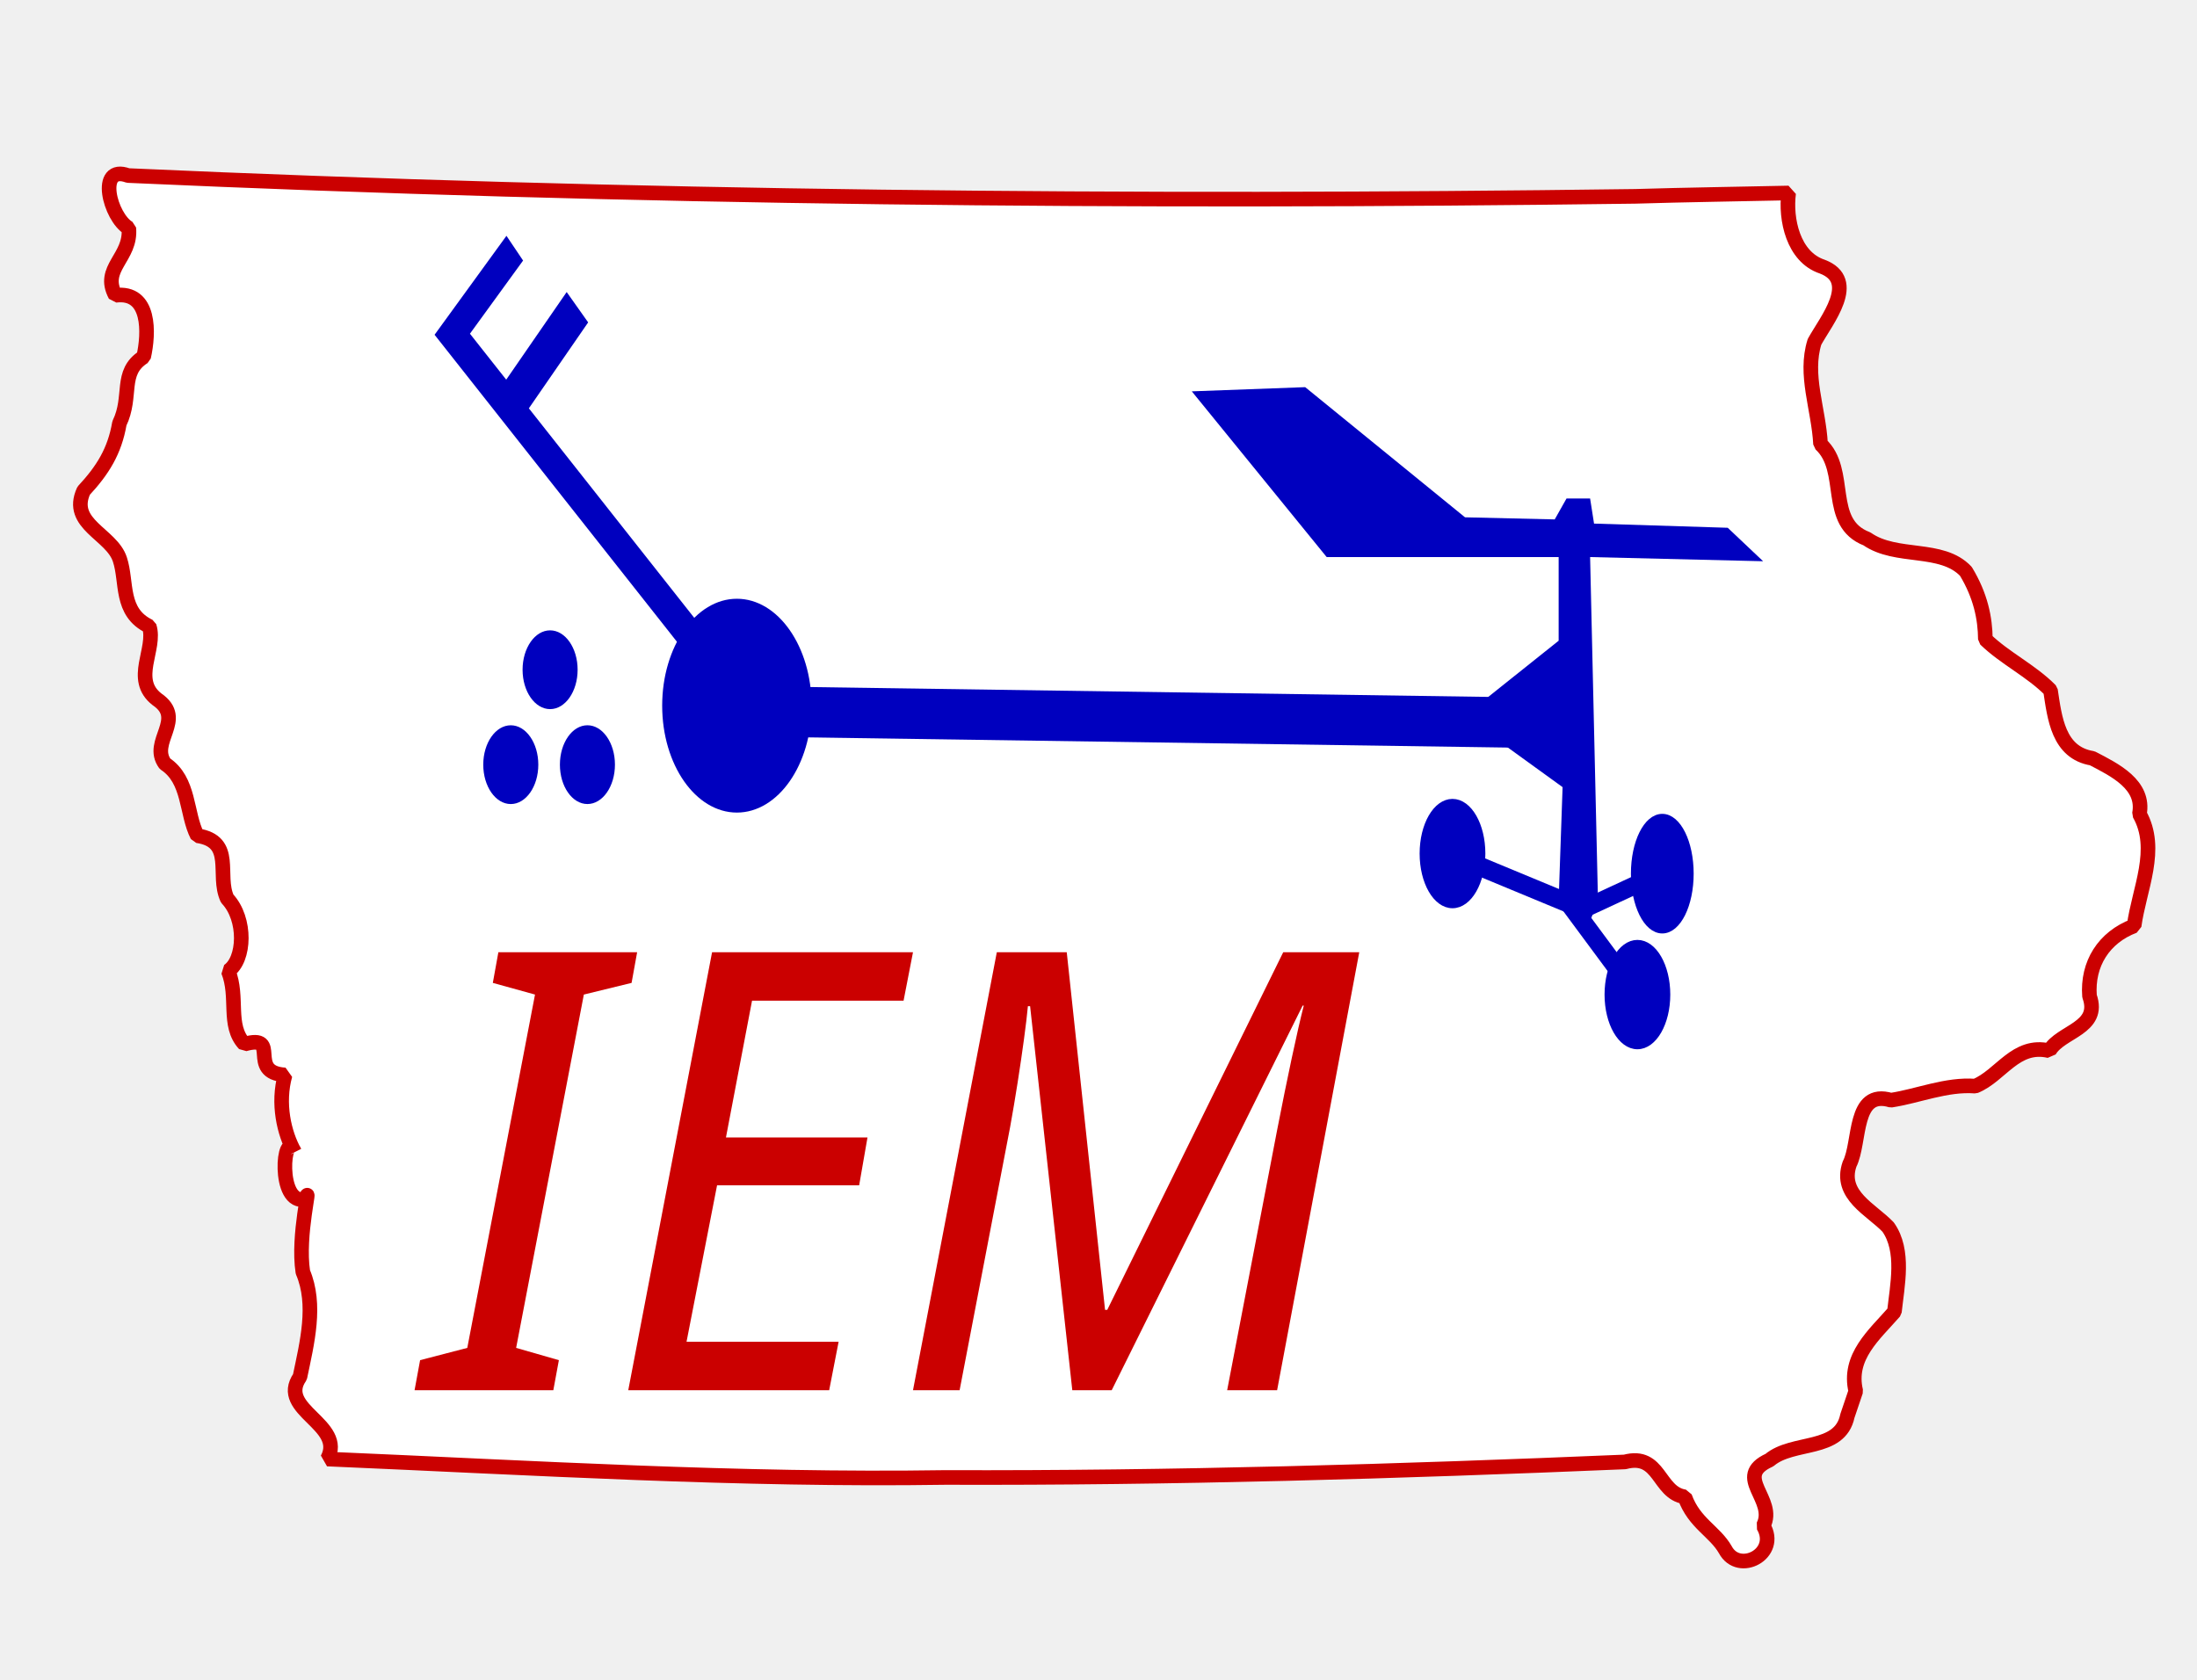
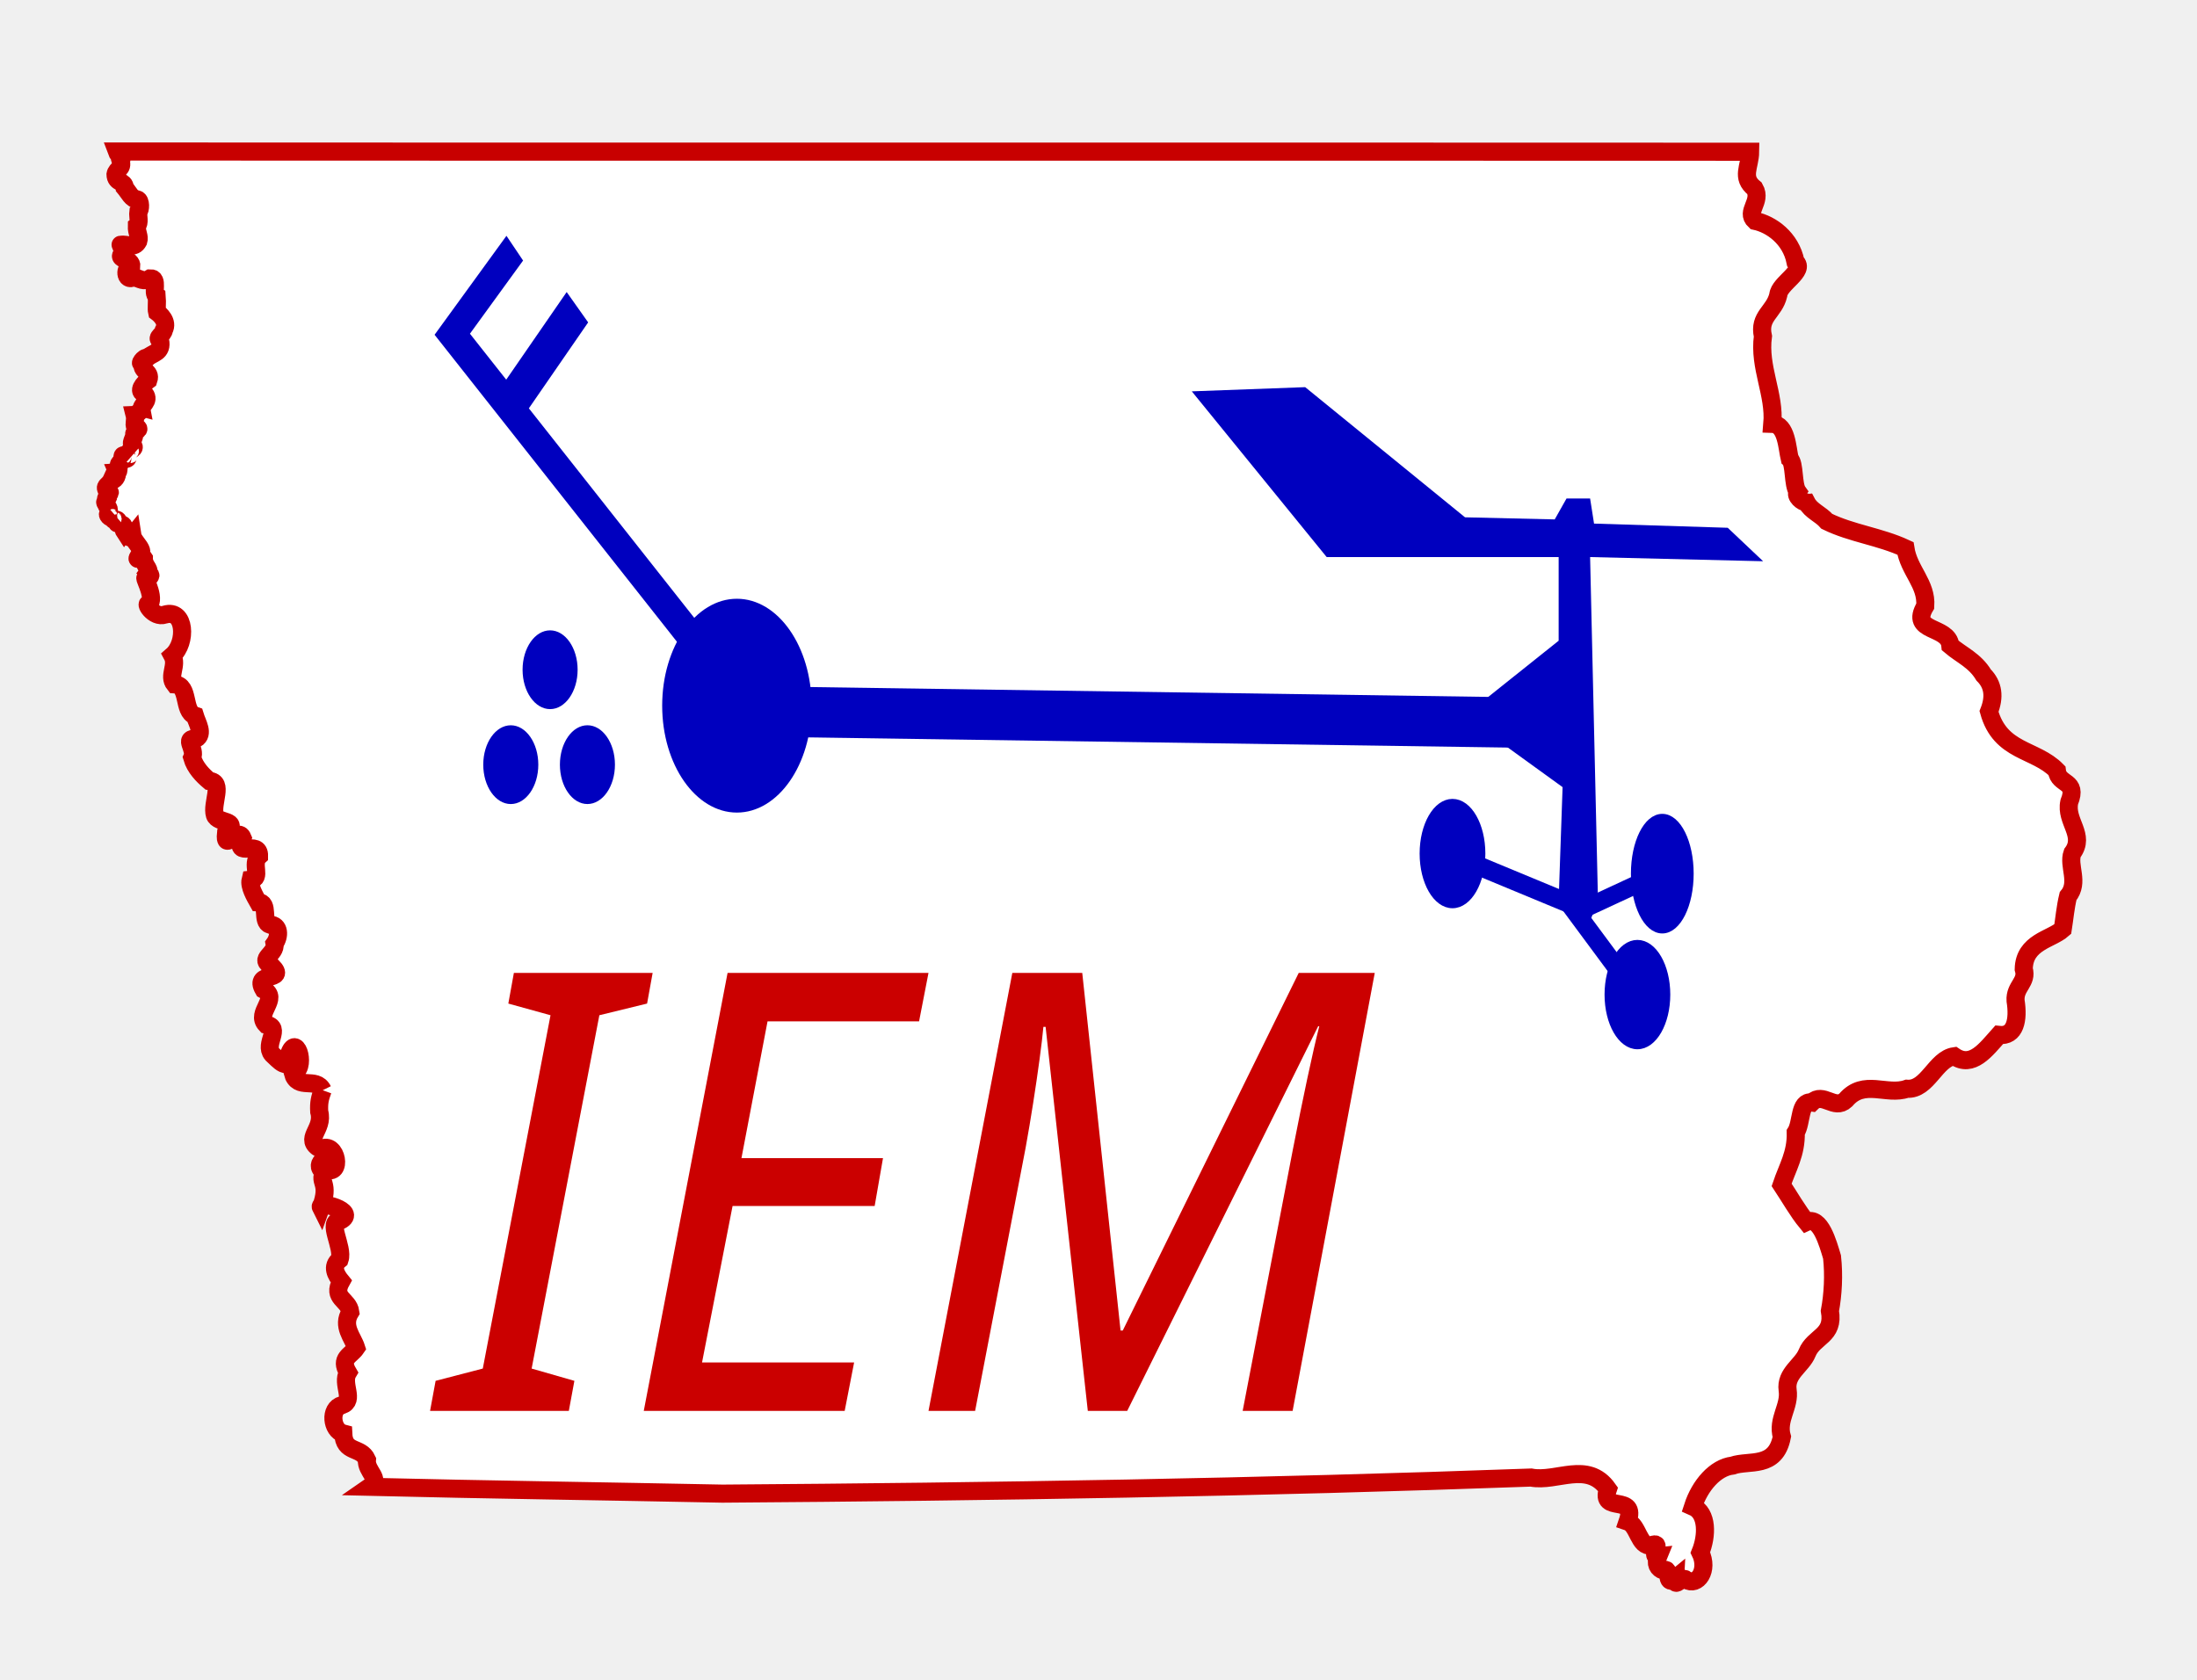
<svg xmlns="http://www.w3.org/2000/svg" width="850" height="650" viewBox="0 0 2833.333 2166.67" version="1.2" id="svg4443">
  <defs id="defs4447" />
+   <path style="fill:#ffffff;fill-opacity:1;fill-rule:evenodd;stroke:#c80000;stroke-width:23.335;stroke-miterlimit:4;stroke-dasharray:none;stroke-opacity:1" d="m 416.184,1406.202 c -8.805,-17.849 -32.253,0.975 -38.734,-22.297 18.283,-3.282 6.095,-51.14 -4.044,-25.822 0.195,27.415 -14.799,8.364 -22.406,1.658 -11.126,-13.17 13.037,-34.467 -7.899,-38.266 -14.651,-15.217 18.172,-33.645 -3.135,-45.084 -14.105,-24.219 31.054,-9.582 10.717,-30.109 -19.032,-9.649 5.699,-15.132 3.39,-29.066 7.009,-9.779 6.388,-24.369 -5.832,-24.484 -11.829,-3.572 -0.339,-28.836 -15.281,-29.016 -4.161,-7.386 -11.869,-20.436 -9.774,-28.967 15.242,-1.575 0.03,-20.726 10.907,-30.576 0.434,-22.306 -33.004,4.46 -21.4,-23.635 -6.25,-15.056 -23.943,19.715 -21.223,-5.712 18.547,-18.408 -10.78,-12.01 -14.362,-23.439 -4.61,-15.15 11.983,-42.799 -7.284,-44.15 -8.048,-6.784 -18.212,-16.86 -21.989,-29.999 5.162,-11.449 -12.025,-25.533 4.838,-24.201 10.737,-6.281 1.559,-20.302 -1.364,-29.975 -15.911,-5.378 -6.618,-39.11 -26.052,-40.354 -8.859,-11.089 4.063,-24.102 -2.94,-37.16 19.073,-16.542 16.822,-60.739 -9.708,-52.774 -14.856,5.071 -28.24,-17.661 -19.488,-13.501 7.113,-11.867 -11.839,-40.78 -3.625,-32.136 2.643,-4.859 7.869,-2.7 1.376,-9.092 2.808,-4.204 -5.456,-8.106 -5.338,-18.035 -2.775,-4.376 -11.791,6.022 -6.593,-3.071 10.356,-6.069 -6.756,-17.644 -8.031,-25.749 -7.389,9.146 -3.588,-14.528 -10.381,-5.504 -1.604,-2.413 -0.471,-3.881 -1.008,-7.175 -1.826,-4.126 -11.496,-3.161 -7.268,-3.661 1.418,-9.53 -10.241,0.105 -4.249,-7.347 -4.458,2.553 -9.761,-2.654 -8.717,-4.754 3.319,-7.801 -1.685,-8.835 -1.789,-11.316 -3.443,-5.616 -1.242,-3.158 -0.251,-5.449 -3.626,-4.097 9.815,-12.797 1.875,-10.945 -6.368,-9.743 0.593,-6.848 5.043,-16.61 2.699,2.848 8.025,-4.532 6.389,-9.018 4.5,-0.267 -0.002,-11.507 5.065,-12.661 4.904,-6.373 -1.027,-10.934 6.967,-9.348 1.883,11.659 1.866,-4.943 7.273,-1.189 -7.177,-7.956 4.909,-4.731 2.24,-11.293 -5.088,-1.892 0.794,-9.396 1.157,-13.936 -2.149,-5.423 11.879,-6.635 1.074,-10.808 -2.012,-2.519 0.9,-8.433 -0.666,-14.659 2.609,-0.055 7.306,-6.58 8.966,-6.507 -1.306,-7.212 11.107,-11.148 4.204,-20.923 -10.814,-3.048 -1.327,-13.795 4.622,-18.007 4.03,-11.634 -11.597,-11.185 -6.758,-22.52 -7.373,4.72 1.039,-7.933 5.239,-5.997 6.867,-6.684 19.845,-6.178 16.52,-22.662 -5.866,-3.377 4.238,-6.96 4.932,-13.374 5.809,-10.743 -5.309,-20.208 -8.778,-22.788 -1.11,-4.79 0.277,-12.022 -0.508,-20.615 -6.338,-3.654 2.89,-23.648 -8.267,-23.152 -8.61,5.481 -12.586,0.419 -21.376,-1.41 -11.665,6.305 -12.406,-13.822 -3.033,-13.754 0.771,-10.268 -17.284,-8.966 -12.739,-15.24 5.549,-5.066 -1.666,-14.03 -1.143,-12.751 8.754,-1.657 17.391,5.667 22.853,-4.781 1.944,-6.164 -2.22,-10.584 -1.942,-19.643 4.19,-3.305 1.248,-13.233 1.884,-17.858 3.184,-3.017 3.211,-14.996 -1.1,-16.278 -6.861,0.622 -11.492,-9.462 -16.3,-15.16 -0.029,-9.122 -11.766,-5.36 -11.99,-17.113 1.369,-7.69 9.722,-6.695 6.801,-16.929 3.073,-4.866 -3.369,-7.427 -5.238,-12.633 701.86,0.399 1405.06,-0.039 2106.544,0.286 -0.27,19.64 -12.229,33.093 5.745,47.375 9.68,16.92 -12.323,29.983 0.513,41.78 21.003,4.497 46.029,22.218 52.212,52.667 13.437,11.872 -21.157,27.977 -22.184,43.02 -5.218,22.246 -25.68,27.001 -19.816,53.185 -5.454,40.059 15.553,74.717 12.158,112.998 18.477,0.592 19.104,31.424 22.436,45.118 6.665,6.072 3.788,33.413 10.165,42.336 -3.644,5.595 6.001,13.798 11.515,13.883 5.756,11.085 18.129,15.022 26.212,24.372 32.098,15.7 68.33,19.571 101.291,34.901 4.488,28.793 27.567,45.67 25.594,74.382 -21,34.834 29.835,24.68 32.348,50.992 14.206,12.135 31.566,19.063 42.911,37.899 12.595,12.725 14.4,28.299 6.965,47.074 14.62,52.952 59.711,47.871 87.482,76.299 2.138,19.32 27.494,12.002 16.015,40.502 -5.386,25.082 21.439,42.724 3.988,65.87 -5.918,16.563 9.418,37.651 -5.55,55.599 -3.477,14.37 -4.788,29.713 -6.836,42.467 -15.134,13.48 -49.589,16.588 -50.333,51.485 5.081,17.035 -11.814,22.226 -10.539,40.822 3.935,24.783 -0.439,46.45 -21.329,44.162 -16.91,18.915 -34.534,43.257 -57.778,27.48 -24.241,3.493 -34.326,43.806 -60.92,41.952 -26.323,9.274 -55.59,-12.921 -78.888,14.437 -14.758,14.002 -29.167,-11.006 -43.823,3.256 -16.743,-2.472 -12.566,26.003 -20.736,38.696 0.746,27.241 -10.757,45.248 -18.229,67.54 9.97,15.068 21.422,34.995 32.087,47.897 17.845,-8.339 27.731,27.833 32.942,45.256 2.539,23.276 1.237,48.127 -2.775,69.456 5.847,32.855 -20.694,32.438 -29.459,54.42 -6.608,16.289 -28.084,26.052 -25.04,47.688 3.25,21.057 -13.98,37.859 -7.438,60.243 -8.149,41.663 -41.91,29.606 -63.752,37.161 -22.129,2.642 -42.112,25.734 -50.902,52.922 19.212,8.327 18.258,37.917 9.57,59.174 11.184,22.889 -3.744,44.225 -18.375,35.183 -5.649,-5.825 -15.001,12.463 -14.258,-1.315 -13.363,11.053 -5.281,-17.017 -14.73,-10.455 -7.601,-2.589 -11.027,-8.795 -7.153,-18.194 -11.19,1.29 7.123,-21.2 -8.911,-14.434 -16.022,2.796 -16.555,-26.001 -30.37,-30.686 12.704,-37.02 -36.445,-9.211 -25.447,-41.841 -26.207,-36.982 -65.888,-8.592 -99.159,-14.925 -347.487,12.714 -695.044,18.305 -1042.739,20.741 -151.185,-3.076 -304.971,-5.136 -454.624,-8.773 15.241,-10.493 -5.482,-19.424 -3.903,-35.023 -7.868,-17.371 -29.445,-7.513 -30.543,-33.746 -15.08,-3.909 -18.125,-32.457 -1.587,-36.67 17.126,-5.734 -1.163,-27.45 7.626,-41.977 -10.946,-18.684 3.666,-21.531 10.645,-31.792 -4.419,-14.025 -18.902,-27.919 -7.578,-46.238 -2.257,-16.413 -24.095,-17.492 -11.799,-39.643 -6.662,-8.136 -13.018,-19.258 -1.989,-28.059 5.439,-16.085 -17.596,-50.047 1.052,-50.317 23.366,-12.22 -29.963,-26.585 -25.094,-16.903 11.864,-32.484 -3.372,-31.163 3.914,-45.501 -17.423,-11.738 13.752,-27.455 1.37,-4.017 23.245,11.173 15.634,-37.449 -5.716,-25.588 -23.627,-13.469 4.757,-24.873 -1.834,-48.388 -0.647,-11.752 0.792,-17.532 4.499,-27.701" id="path38" />
  <g id="g4449" style="fill:none;fill-opacity:1;fill-rule:evenodd;stroke:#000000;stroke-width:1;stroke-linecap:square;stroke-linejoin:bevel" transform="matrix(0.9598767,0,0,0.9598767,-281.4093,76.06154)">
    <g font-size="45.833" font-weight="400" font-style="normal" id="g4451" style="font-style:normal;font-weight:400;font-size:45.833px;font-family:Cantarell;fill:none;fill-opacity:1;stroke:#000000;stroke-width:1;stroke-linecap:square;stroke-linejoin:bevel;stroke-opacity:1" />
    <g transform="scale(11.8081,11.8081)" font-size="45.833" font-weight="400" font-style="normal" id="g4453" style="font-style:normal;font-weight:400;font-size:45.833px;font-family:Cantarell;fill:none;fill-opacity:1;stroke:#000000;stroke-width:1;stroke-linecap:square;stroke-linejoin:bevel;stroke-opacity:1" />
    <g transform="scale(0.999751,0.999751)" font-size="45.833" font-weight="400" font-style="normal" id="g4455" style="font-style:normal;font-weight:400;font-size:45.833px;font-family:Cantarell;fill:none;fill-opacity:1;stroke:none">
      <path vector-effect="none" d="m -1,-1 3509.87,0 0,2482.31 L -1,2481.31 -1,-1" id="path4457" style="fill:none;fill-opacity:1;fill-rule:evenodd" />
    </g>
    <g transform="scale(11.8081,11.8081)" font-size="45.833" font-weight="400" font-style="normal" id="g4459" style="font-style:normal;font-weight:400;font-size:45.833px;font-family:Cantarell;fill:none;fill-opacity:1;stroke:#000000;stroke-width:1;stroke-linecap:square;stroke-linejoin:bevel;stroke-opacity:1" />
    <g transform="scale(11.8081,11.8081)" font-size="45.833" font-weight="400" font-style="normal" id="g4461" style="font-style:normal;font-weight:400;font-size:45.833px;font-family:Cantarell;fill:none;fill-opacity:1;stroke:#000000;stroke-width:1;stroke-linecap:square;stroke-linejoin:bevel;stroke-opacity:1" />
    <g transform="matrix(11.8081,0,0,11.8081,179.679,133.875)" font-size="45.833" font-weight="400" font-style="normal" id="g4463" style="font-style:normal;font-weight:400;font-size:45.833px;font-family:Cantarell;fill:none;fill-opacity:1;stroke:#000000;stroke-width:1;stroke-linecap:square;stroke-linejoin:bevel;stroke-opacity:1" />
    <g transform="matrix(11.8081,0,0,11.8081,179.679,133.875)" font-size="45.833" font-weight="400" font-style="normal" id="g4465" style="font-style:normal;font-weight:400;font-size:45.833px;font-family:Cantarell;fill:none;fill-opacity:1;stroke:#000000;stroke-width:1;stroke-linecap:square;stroke-linejoin:bevel;stroke-opacity:1" />
    <g transform="matrix(11.8081,0,0,11.8081,179.679,133.875)" font-size="45.833" font-weight="400" font-style="normal" id="g4467" style="font-style:normal;font-weight:400;font-size:45.833px;font-family:Cantarell;fill:none;fill-opacity:1;stroke:none" />
    <g transform="matrix(11.8081,0,0,11.8081,179.679,133.875)" font-size="45.833" font-weight="400" font-style="normal" id="g4471" style="font-style:normal;font-weight:400;font-size:45.833px;font-family:Cantarell;fill:none;fill-opacity:1;stroke:#000000;stroke-width:1;stroke-linecap:square;stroke-linejoin:bevel;stroke-opacity:1" />
    <g transform="matrix(0.999751,0,0,0.999751,179.679,133.875)" font-size="45.833" font-weight="400" font-style="normal" id="g4473" style="font-style:normal;font-weight:400;font-size:45.833px;font-family:Cantarell;fill:none;fill-opacity:1;stroke:none">
      <path vector-effect="non-scaling-stroke" d="m 0,0 3119,0 0,2172 L 0,2172 0,0" id="path4475" style="fill:none;fill-opacity:1;fill-rule:evenodd" />
    </g>
-     <g transform="matrix(0.999751,0,0,0.999751,179.679,133.875)" font-size="45.833" font-weight="400" font-style="normal" id="g4477" style="font-style:normal;font-weight:400;font-size:45.833px;font-family:Cantarell;fill:none;fill-opacity:1;stroke:#000000;stroke-width:3.071;stroke-linecap:square;stroke-linejoin:bevel;stroke-opacity:1">
-       <path style="fill:#ffffff;fill-opacity:1;fill-rule:evenodd;stroke:#cb0000;stroke-width:19.643;stroke-miterlimit:4;stroke-dasharray:none;stroke-opacity:1" d="m 2596.211,1689.944 c -10.077,48.688 -73.093,32.653 -104.75,59.381 -49.654,22.532 10.094,52.725 -8.279,88.366 22.299,37.944 -33.029,65.952 -50.992,32.156 -14.282,-24.976 -41.866,-35.68 -54.515,-71.108 -36.254,-5.459 -32.759,-59.614 -80.603,-46.926 -304.041,12.818 -608.318,21.918 -912.712,20.87 -277.17,4.269 -554.124,-12.917 -830.95,-24.781 25.224,-47.09 -68.058,-65.379 -36.808,-110.353 9.544,-45.807 22.63,-97.066 3.931,-141.044 -7.713,-49.468 12.359,-123.89 3.685,-97.897 -39.367,9.987 -29.827,-97.346 -14.907,-63.618 -13.939,-24.617 -23.398,-64.876 -12.667,-103.321 -52.29,-3.268 -4.363,-55.761 -54.631,-41.462 -23.481,-25.333 -7.544,-62.85 -21.756,-98.263 22.552,-15.034 24.63,-69.812 -1.353,-97.256 -14.829,-31.644 10.735,-76.892 -40.182,-84.608 -15.39,-29.814 -9.967,-74.629 -43.463,-96.685 -21.556,-29.675 28.389,-59.84 -10.701,-86.588 -34.723,-26.873 -0.824,-67.78 -10.429,-98.065 -39.607,-19.101 -29.438,-59.595 -39.483,-89.873 -11.106,-34.525 -69.406,-47.163 -48.703,-92.434 25.438,-27.46 41.569,-52.844 48.041,-90.555 17.786,-36.666 -0.257,-68.432 32.576,-89.347 7.199,-31.656 9.459,-88.925 -38.002,-82.756 -19.598,-36.489 21.737,-50.6 18.076,-90.221 -25.473,-14.477 -43.545,-86.429 -1.034,-70.776 674.643,30.417 1350.212,37.035 2025.432,27.961 68.723,-2.098 137.476,-2.987 206.213,-4.508 -4.593,35.158 6.057,85.979 45.09,98.936 49.902,18.859 5.635,72.092 -10.35,101.157 -13.889,44.6 5.557,89.428 8.125,137.432 38.685,35.716 6.012,105.721 62.365,127.38 39.514,27.647 100.361,9.132 132.957,43.656 19.757,32.617 25.921,62.895 26.196,91.379 26.017,25.322 61.717,42.255 87.499,68.494 5.632,36.805 10.316,83.859 56.166,91.371 30.414,15.773 70.873,35.529 63.354,74.897 26.796,47.23 -0.523,101.201 -7.121,150.377 -40.627,15.376 -63.297,51.015 -59.942,94.435 15.496,43.604 -38.596,46.834 -53.955,73.396 -45.507,-10.739 -65.138,33.472 -99.636,47.528 -39,-2.947 -76.682,13.378 -113.274,18.919 -51.27,-15.127 -40.497,56.419 -55.624,85.945 -14.367,41.705 29.46,61.017 51.84,84.598 22.578,31.897 12.238,78.288 8.449,113.831 -26.725,30.705 -62.95,60.421 -51.92,106.697 -3.752,11.094 -7.504,22.187 -11.257,33.281 z" id="path4479" />
-     </g>
+     <g transform="matrix(0.999751,0,0,0.999751,179.679,133.875)" font-size="45.833" font-weight="400" font-style="normal" id="g4477" style="font-style:normal;font-weight:400;font-size:45.833px;font-family:Cantarell;fill:none;fill-opacity:1;stroke:#000000;stroke-width:3.071;stroke-linecap:square;stroke-linejoin:bevel;stroke-opacity:1" />
    <g transform="matrix(11.8081,0,0,11.8081,179.679,133.875)" font-size="45.833" font-weight="400" font-style="normal" id="g4481" style="font-style:normal;font-weight:400;font-size:45.833px;font-family:Cantarell;fill:none;fill-opacity:1;stroke:#000000;stroke-width:1;stroke-linecap:square;stroke-linejoin:bevel;stroke-opacity:1" />
    <g transform="matrix(11.8081,0,0,11.8081,179.679,133.875)" font-size="45.833" font-weight="400" font-style="normal" id="g4483" style="font-style:normal;font-weight:400;font-size:45.833px;font-family:Cantarell;fill:none;fill-opacity:1;stroke:#000000;stroke-width:1;stroke-linecap:square;stroke-linejoin:bevel;stroke-opacity:1" />
    <g transform="matrix(11.8081,0,0,11.8081,179.679,133.875)" font-size="45.833" font-weight="400" font-style="normal" id="g4485" style="font-style:normal;font-weight:400;font-size:45.833px;font-family:Cantarell;fill:none;fill-opacity:1;stroke:#000000;stroke-width:1;stroke-linecap:square;stroke-linejoin:bevel;stroke-opacity:1" />
    <g font-size="45.833" font-weight="400" font-style="normal" id="g4487" style="font-style:normal;font-weight:400;font-size:45.833px;font-family:Cantarell;fill:none;fill-opacity:1;stroke:#000000;stroke-width:1;stroke-linecap:square;stroke-linejoin:bevel;stroke-opacity:1" />
    <g transform="matrix(11.8081,0,0,11.8081,179.679,133.875)" font-size="45.833" font-weight="400" font-style="normal" id="g4489" style="font-style:normal;font-weight:400;font-size:45.833px;font-family:Cantarell;fill:none;fill-opacity:1;stroke:#000000;stroke-width:1;stroke-linecap:square;stroke-linejoin:bevel;stroke-opacity:1" />
    <g transform="matrix(11.8081,0,0,11.8081,179.679,133.875)" font-size="45.833" font-weight="400" font-style="normal" id="g4491" style="font-style:normal;font-weight:400;font-size:45.833px;font-family:Cantarell;fill:none;fill-opacity:1;stroke:#000000;stroke-width:1;stroke-linecap:square;stroke-linejoin:bevel;stroke-opacity:1" />
    <g transform="scale(11.8081,11.8081)" font-size="45.833" font-weight="400" font-style="normal" id="g4493" style="font-style:normal;font-weight:400;font-size:45.833px;font-family:Cantarell;fill:none;fill-opacity:1;stroke:#000000;stroke-width:1;stroke-linecap:square;stroke-linejoin:bevel;stroke-opacity:1" />
    <g transform="scale(11.8081,11.8081)" font-size="45.833" font-weight="400" font-style="normal" id="g4495" style="font-style:normal;font-weight:400;font-size:45.833px;font-family:Cantarell;fill:none;fill-opacity:1;stroke:#000000;stroke-width:1;stroke-linecap:square;stroke-linejoin:bevel;stroke-opacity:1" />
    <g font-size="45.833" font-weight="400" font-style="normal" id="g4497" style="font-style:normal;font-weight:400;font-size:45.833px;font-family:Cantarell;fill:none;fill-opacity:1;stroke:#000000;stroke-width:1;stroke-linecap:square;stroke-linejoin:bevel;stroke-opacity:1" />
  </g>
  <g transform="matrix(0.8462001,0,0,1,14.94927,-640.6506)" font-size="45.833" font-weight="400" font-style="normal" id="g10" style="font-style:normal;font-weight:400;font-size:45.833px;font-family:Cantarell;fill:none;fill-opacity:0.264;fill-rule:evenodd;stroke:none;stroke-width:1;stroke-linecap:square;stroke-linejoin:bevel;stroke-opacity:1" />
  <g transform="matrix(9.992015,0,0,11.8081,14.94927,-640.6506)" font-size="45.833" font-weight="400" font-style="normal" id="g12" style="font-style:normal;font-weight:400;font-size:45.833px;font-family:Cantarell;fill:none;fill-rule:evenodd;stroke:#000000;stroke-width:1;stroke-linecap:square;stroke-linejoin:bevel;stroke-opacity:1" />
  <g transform="matrix(0.8459894,0,0,0.999751,14.94927,-640.6506)" font-size="45.833" font-weight="400" font-style="normal" id="g14" style="font-style:normal;font-weight:400;font-size:45.833px;font-family:Cantarell;fill:#ffffff;fill-opacity:1;fill-rule:evenodd;stroke:none;stroke-width:1;stroke-linecap:square;stroke-linejoin:bevel" />
  <g transform="matrix(9.992015,0,0,11.8081,14.94927,-640.6506)" font-size="45.833" font-weight="400" font-style="normal" id="g18" style="font-style:normal;font-weight:400;font-size:45.833px;font-family:Cantarell;fill:none;fill-rule:evenodd;stroke:#000000;stroke-width:1;stroke-linecap:square;stroke-linejoin:bevel;stroke-opacity:1" />
  <g transform="matrix(9.992015,0,0,11.8081,14.94927,-640.6506)" font-size="45.833" font-weight="400" font-style="normal" id="g20" style="font-style:normal;font-weight:400;font-size:45.833px;font-family:Cantarell;fill:none;fill-rule:evenodd;stroke:#000000;stroke-width:1;stroke-linecap:square;stroke-linejoin:bevel;stroke-opacity:1" />
  <g transform="matrix(9.992015,0,0,11.8081,166.9937,-506.7756)" font-size="45.833" font-weight="400" font-style="normal" id="g22" style="font-style:normal;font-weight:400;font-size:45.833px;font-family:Cantarell;fill:none;fill-rule:evenodd;stroke:#000000;stroke-width:1;stroke-linecap:square;stroke-linejoin:bevel;stroke-opacity:1" />
  <g transform="matrix(9.992015,0,0,11.8081,166.9937,-506.7756)" font-size="45.833" font-weight="400" font-style="normal" id="g24" style="font-style:normal;font-weight:400;font-size:45.833px;font-family:Cantarell;fill:none;fill-rule:evenodd;stroke:#000000;stroke-width:1;stroke-linecap:square;stroke-linejoin:bevel;stroke-opacity:1" />
  <g transform="matrix(9.992015,0,0,11.8081,166.9937,-506.7756)" font-size="45.833" font-weight="400" font-style="normal" id="g30" style="font-style:normal;font-weight:400;font-size:45.833px;font-family:Cantarell;fill:none;fill-rule:evenodd;stroke:#000000;stroke-width:1;stroke-linecap:square;stroke-linejoin:bevel;stroke-opacity:1" />
  <g transform="matrix(0.6653846,0,0,0.7863207,161.1837,177.4867)" font-size="45.833" font-weight="400" font-style="normal" id="g32" style="font-style:normal;font-weight:400;font-size:45.833px;font-family:Cantarell;fill:#000000;fill-opacity:0;fill-rule:evenodd;stroke:none;stroke-width:1;stroke-linecap:square;stroke-linejoin:bevel">
    <path vector-effect="non-scaling-stroke" d="m 0,0 3119,0 0,2172 L 0,2172 0,0" id="path34" style="fill-rule:evenodd" />
  </g>
  <g transform="matrix(9.992015,0,0,11.8081,166.9937,-506.7756)" font-size="45.833" font-weight="400" font-style="normal" id="g40" style="font-style:normal;font-weight:400;font-size:45.833px;font-family:Cantarell;fill:none;fill-rule:evenodd;stroke:#000000;stroke-width:1;stroke-linecap:square;stroke-linejoin:bevel;stroke-opacity:1" />
  <g transform="matrix(9.992015,0,0,11.8081,166.9937,-506.7756)" font-size="45.833" font-weight="400" font-style="normal" id="g42" style="font-style:normal;font-weight:400;font-size:45.833px;font-family:Cantarell;fill:none;fill-rule:evenodd;stroke:#000000;stroke-width:1;stroke-linecap:square;stroke-linejoin:bevel;stroke-opacity:1" />
  <g transform="matrix(9.992015,0,0,11.8081,166.9937,-506.7756)" font-size="45.833" font-weight="400" font-style="normal" id="g44" style="font-style:normal;font-weight:400;font-size:45.833px;font-family:Cantarell;fill:none;fill-rule:evenodd;stroke:#000000;stroke-width:1;stroke-linecap:square;stroke-linejoin:bevel;stroke-opacity:1" />
  <g transform="matrix(0.8462001,0,0,1,14.94927,-640.6506)" font-size="45.833" font-weight="400" font-style="normal" id="g46" style="font-style:normal;font-weight:400;font-size:45.833px;font-family:Cantarell;fill:none;fill-rule:evenodd;stroke:#000000;stroke-width:1;stroke-linecap:square;stroke-linejoin:bevel;stroke-opacity:1" />
  <g transform="matrix(9.992015,0,0,11.8081,166.9937,-506.7756)" font-size="45.833" font-weight="400" font-style="normal" id="g48" style="font-style:normal;font-weight:400;font-size:45.833px;font-family:Cantarell;fill:none;fill-rule:evenodd;stroke:#000000;stroke-width:1;stroke-linecap:square;stroke-linejoin:bevel;stroke-opacity:1" />
  <g transform="matrix(9.992015,0,0,11.8081,166.9937,-506.7756)" font-size="45.833" font-weight="400" font-style="normal" id="g50" style="font-style:normal;font-weight:400;font-size:45.833px;font-family:Cantarell;fill:none;fill-rule:evenodd;stroke:#000000;stroke-width:1;stroke-linecap:square;stroke-linejoin:bevel;stroke-opacity:1" />
  <g transform="matrix(9.992015,0,0,11.8081,14.94927,-640.6506)" font-size="45.833" font-weight="400" font-style="normal" id="g52" style="font-style:normal;font-weight:400;font-size:45.833px;font-family:Cantarell;fill:none;fill-rule:evenodd;stroke:#000000;stroke-width:1;stroke-linecap:square;stroke-linejoin:bevel;stroke-opacity:1" />
  <g transform="matrix(9.992015,0,0,11.8081,14.94927,-640.6506)" font-size="45.833" font-weight="400" font-style="normal" id="g54" style="font-style:normal;font-weight:400;font-size:45.833px;font-family:Cantarell;fill:none;fill-rule:evenodd;stroke:#000000;stroke-width:1;stroke-linecap:square;stroke-linejoin:bevel;stroke-opacity:1" />
  <g transform="matrix(0.8462001,0,0,1,14.94927,-640.6506)" font-size="45.833" font-weight="400" font-style="normal" id="g56" style="font-style:normal;font-weight:400;font-size:45.833px;font-family:Cantarell;fill:none;fill-rule:evenodd;stroke:#000000;stroke-width:1;stroke-linecap:square;stroke-linejoin:bevel;stroke-opacity:1" />
-   <text xml:space="preserve" style="font-style:normal;font-weight:normal;font-size:334.477px;line-height:125%;font-family:Sans;letter-spacing:0px;word-spacing:0px;fill:#000000;fill-opacity:1;fill-rule:evenodd;stroke:none;stroke-width:1.333;stroke-linecap:butt;stroke-linejoin:miter;stroke-miterlimit:4;stroke-dasharray:none;stroke-opacity:1" x="577.131" y="1705.581" id="text4188" transform="scale(0.9511599,1.051348)">
-     <tspan id="tspan4190" x="577.131" y="1705.581" style="font-style:italic;font-variant:normal;font-weight:normal;font-stretch:normal;font-size:752.574px;font-family:'Bitstream Charter';-inkscape-font-specification:'Bitstream Charter Italic';fill:#cb0000;fill-opacity:1;stroke:none;stroke-width:1.333;stroke-miterlimit:4;stroke-dasharray:none;stroke-opacity:1">IEM</tspan>
+   <text xml:space="preserve" style="font-style:normal;font-weight:normal;font-size:334.477px;line-height:125%;font-family:Sans;letter-spacing:0px;word-spacing:0px;fill:#000000;fill-opacity:1;fill-rule:evenodd;stroke:none;stroke-width:1.333;stroke-linecap:butt;stroke-linejoin:miter;stroke-miterlimit:4;stroke-dasharray:none;stroke-opacity:1" x="598.158" y="1730.946" id="text4188" transform="scale(0.9511599,1.051348)">
+     <tspan id="tspan4190" x="598.158" y="1730.946" style="font-style:italic;font-variant:normal;font-weight:normal;font-stretch:normal;font-size:752.574px;font-family:'Bitstream Charter';-inkscape-font-specification:'Bitstream Charter Italic';fill:#cb0000;fill-opacity:1;stroke:none;stroke-width:1.333;stroke-miterlimit:4;stroke-dasharray:none;stroke-opacity:1">IEM</tspan>
  </text>
  <ellipse style="fill:#0000bf;fill-opacity:1;fill-rule:evenodd;stroke:none;stroke-width:11.07;stroke-linecap:square;stroke-linejoin:round;stroke-miterlimit:4;stroke-dasharray:none;stroke-opacity:1" id="path4192" cx="709.429" cy="863.853" rx="35.495" ry="50.804" />
  <ellipse style="fill:#0000bf;fill-opacity:1;fill-rule:evenodd;stroke:none;stroke-width:11.07;stroke-linecap:square;stroke-linejoin:round;stroke-miterlimit:4;stroke-dasharray:none;stroke-opacity:1" id="path4192-7" cx="658.722" cy="986.3" rx="35.495" ry="50.804" />
  <ellipse style="fill:#0000bf;fill-opacity:1;fill-rule:evenodd;stroke:none;stroke-width:11.07;stroke-linecap:square;stroke-linejoin:round;stroke-miterlimit:4;stroke-dasharray:none;stroke-opacity:1" id="path4192-4-5" cx="950.316" cy="910.198" rx="96.344" ry="137.896" />
  <g id="g4234" style="fill:none;fill-rule:evenodd;stroke:#0000bf;stroke-width:30;stroke-linecap:square;stroke-linejoin:bevel;stroke-miterlimit:4;stroke-dasharray:none;stroke-opacity:1" transform="matrix(0.9583674,0,0,1.371699,-103.2784,-136.355)">
    <path id="path4230" d="M 1136.901,785.943 716.356,413.696 800.465,332.772" style="fill:none;fill-rule:evenodd;stroke:#0000bf;stroke-width:32.28;stroke-linecap:butt;stroke-linejoin:miter;stroke-miterlimit:4;stroke-dasharray:none;stroke-opacity:1" />
    <path id="path4232" d="m 792.477,481.757 92.291,-93.467" style="fill:none;fill-rule:evenodd;stroke:#0000bf;stroke-width:40.629;stroke-linecap:butt;stroke-linejoin:miter;stroke-miterlimit:4;stroke-dasharray:none;stroke-opacity:1" />
  </g>
  <ellipse style="fill:#0000bf;fill-opacity:1;fill-rule:evenodd;stroke:none;stroke-width:11.07;stroke-linecap:square;stroke-linejoin:round;stroke-miterlimit:4;stroke-dasharray:none;stroke-opacity:1" id="path4192-4" cx="757.564" cy="986.279" rx="35.495" ry="50.804" />
  <path style="fill:none;fill-rule:evenodd;stroke:#0000bf;stroke-width:64.972;stroke-linecap:butt;stroke-linejoin:miter;stroke-miterlimit:4;stroke-dasharray:none;stroke-opacity:1" d="m 960.458,917.455 998.935,14.515" id="path4240" />
  <path style="fill:#0000bf;fill-opacity:1;fill-rule:evenodd;stroke:none;stroke-width:3.333px;stroke-linecap:butt;stroke-linejoin:miter;stroke-opacity:1" d="m 1888.402,923.551 121.698,-97.121 0,-107.912 -299.173,0 -173.952,-213.74 146.244,-5.411 206.122,167.885 115.688,2.706 15.212,-26.978 30.425,0 5.071,32.374 172.405,5.396 45.636,43.165 -223.112,-5.396 10.141,442.438 -50.707,0 5.071,-145.681 z" id="path4248" />
  <ellipse style="fill:#0000bf;fill-opacity:1;fill-rule:evenodd;stroke:#0000bf;stroke-width:8.707;stroke-linecap:square;stroke-linejoin:round;stroke-miterlimit:4;stroke-dasharray:none;stroke-opacity:1" id="path4192-4-4-5" cx="2143.754" cy="1126.875" rx="36.104" ry="72.784" />
  <path style="fill:#0000bf;fill-opacity:1;fill-rule:evenodd;stroke:#0000bf;stroke-width:23.876;stroke-linecap:butt;stroke-linejoin:miter;stroke-miterlimit:4;stroke-dasharray:none;stroke-opacity:1" d="m 2018.68,1158.752 81.049,109.442" id="path4299-2" />
  <path style="fill:#0000bf;fill-opacity:1;fill-rule:evenodd;stroke:#0000bf;stroke-width:23.141;stroke-linecap:butt;stroke-linejoin:miter;stroke-miterlimit:4;stroke-dasharray:none;stroke-opacity:1" d="m 2143.276,1125.638 -100.234,46.514" id="path4299" />
  <path style="fill:#0000bf;fill-opacity:1;fill-rule:evenodd;stroke:#0000bf;stroke-width:24.462;stroke-linecap:butt;stroke-linejoin:miter;stroke-miterlimit:4;stroke-dasharray:none;stroke-opacity:1" d="m 2054.548,1178.183 -190.092,-78.834" id="path4299-7" />
  <ellipse style="fill:#0000bf;fill-opacity:1;fill-rule:evenodd;stroke:#0000bf;stroke-width:8.707;stroke-linecap:square;stroke-linejoin:round;stroke-miterlimit:4;stroke-dasharray:none;stroke-opacity:1" id="path4192-4-4-5-6-8" cx="1873.19" cy="1100.97" rx="38.031" ry="66.167" />
  <ellipse style="fill:#0000bf;fill-opacity:1;fill-rule:evenodd;stroke:#0000bf;stroke-width:8.707;stroke-linecap:square;stroke-linejoin:round;stroke-miterlimit:4;stroke-dasharray:none;stroke-opacity:1" id="path4192-4-4-5-6-8-7" cx="2111.672" cy="1282.856" rx="38.031" ry="66.167" />
</svg>
